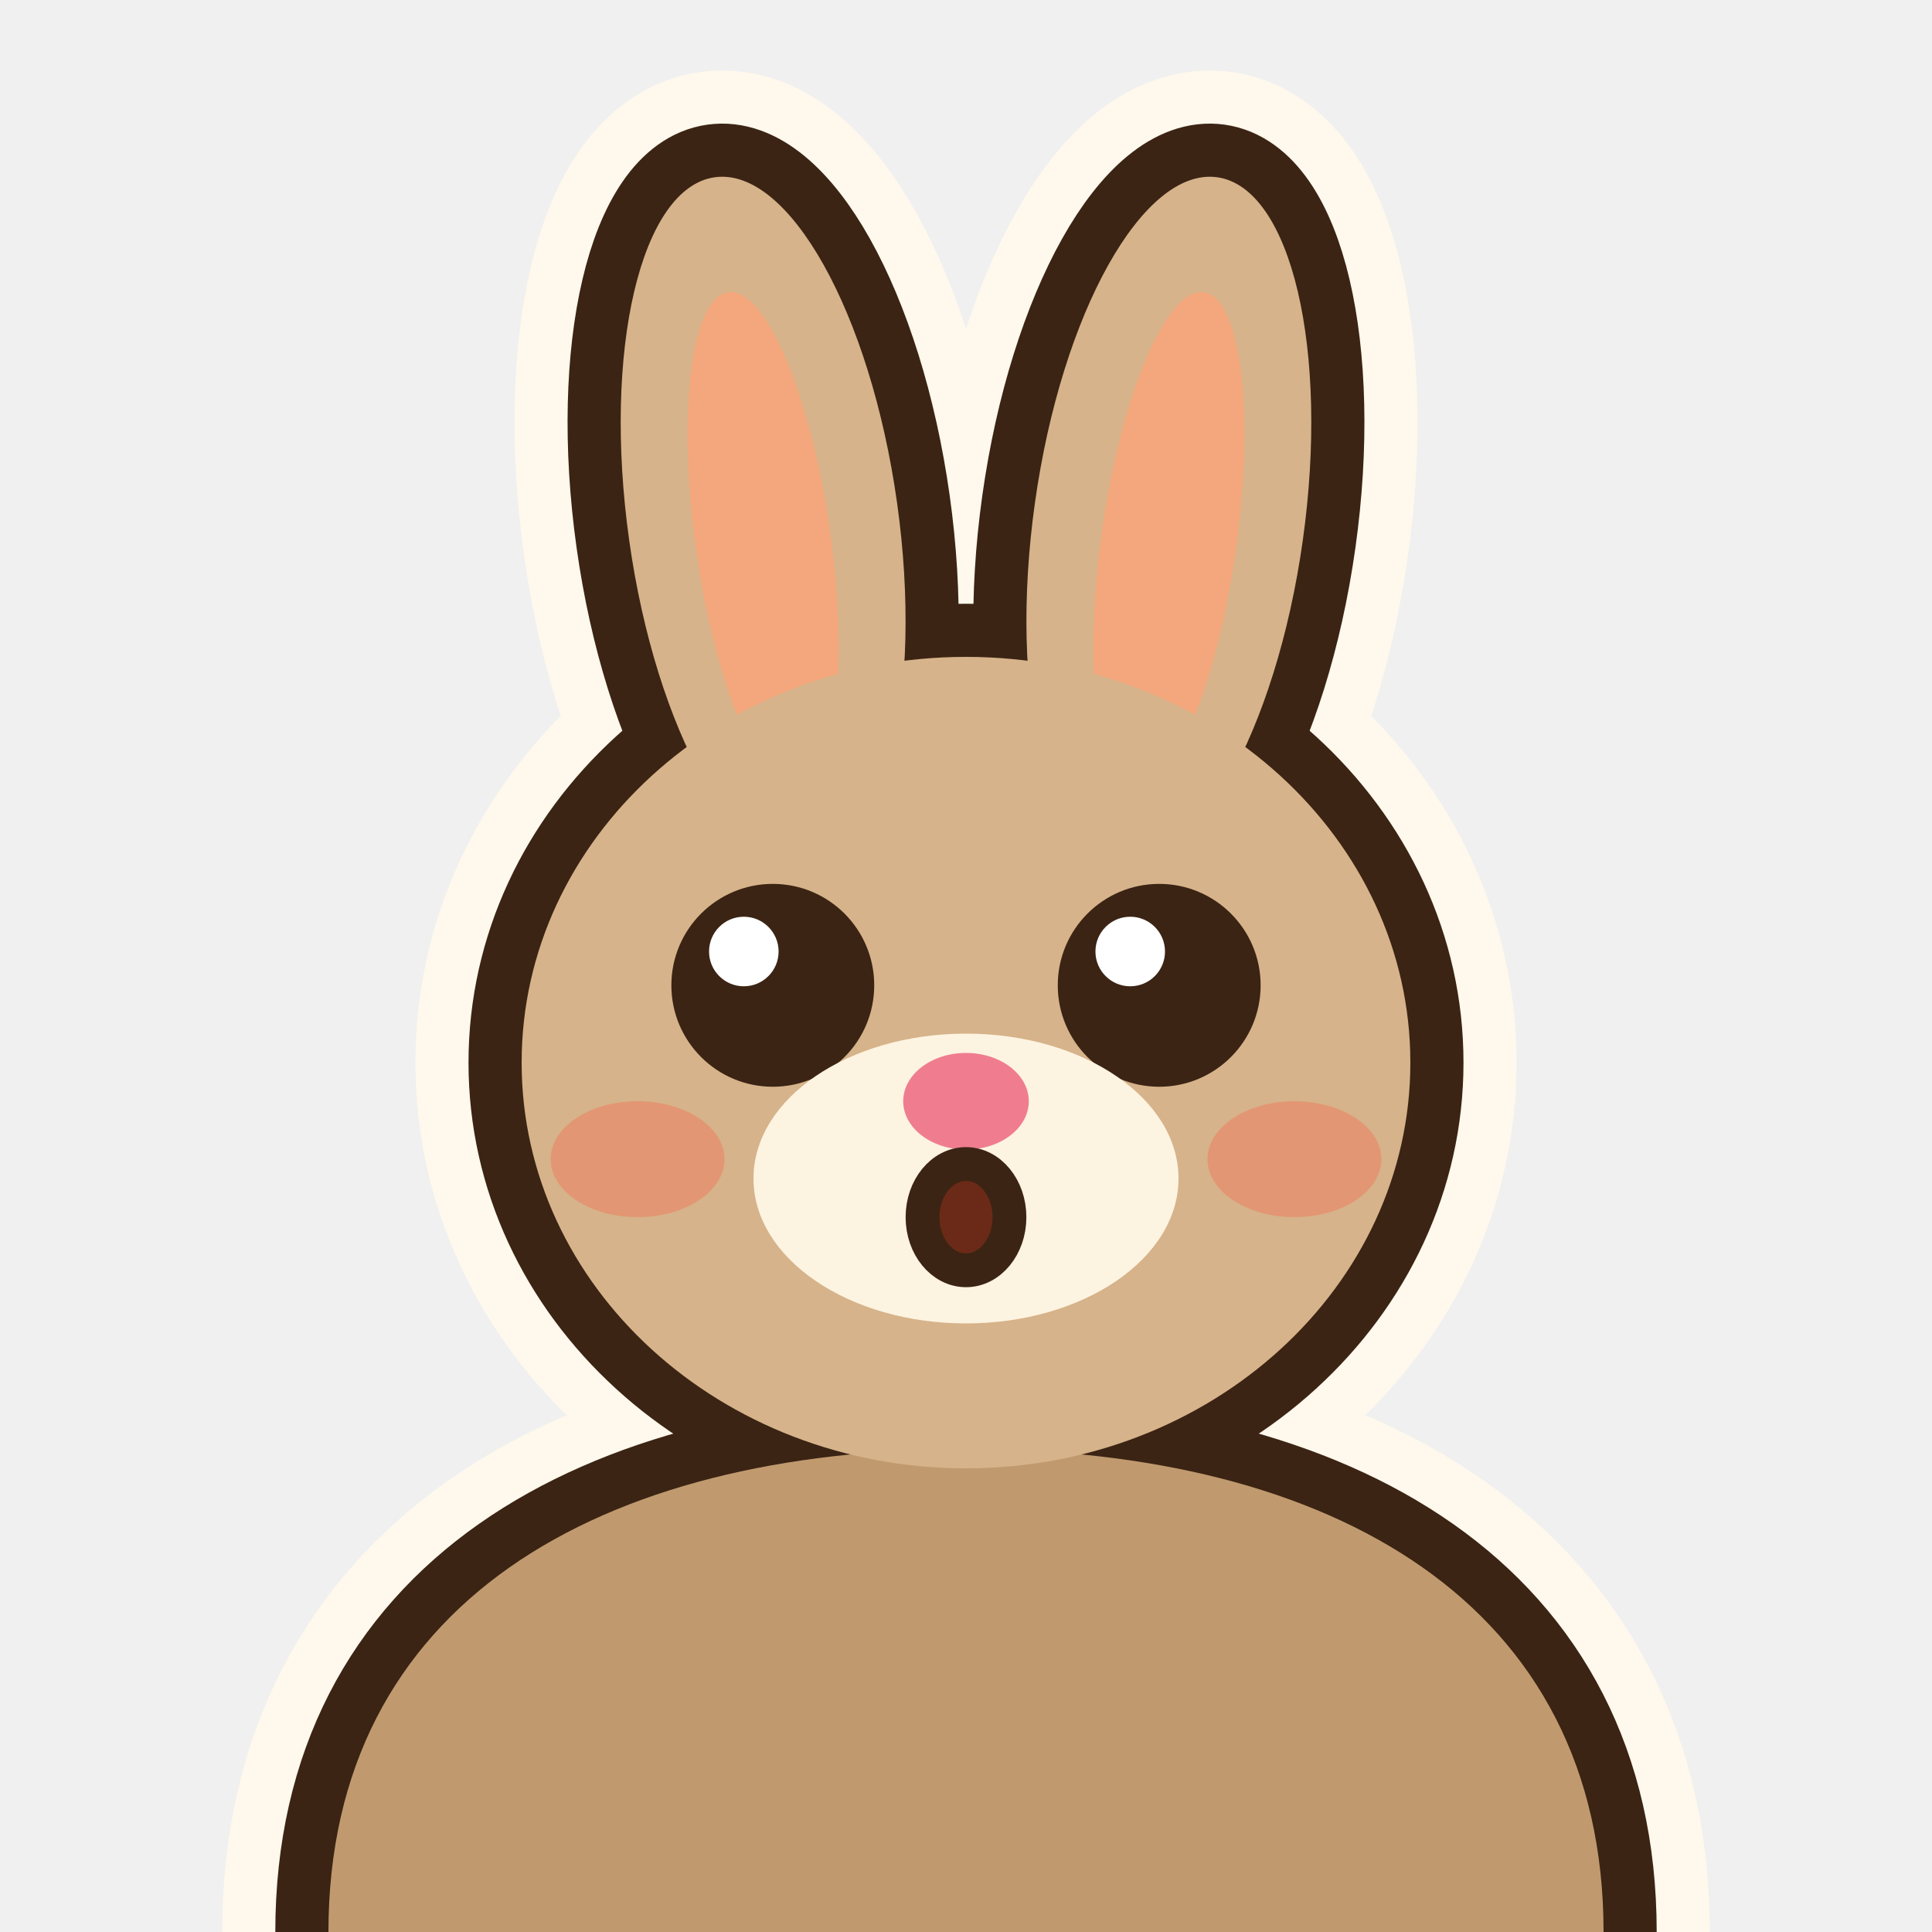
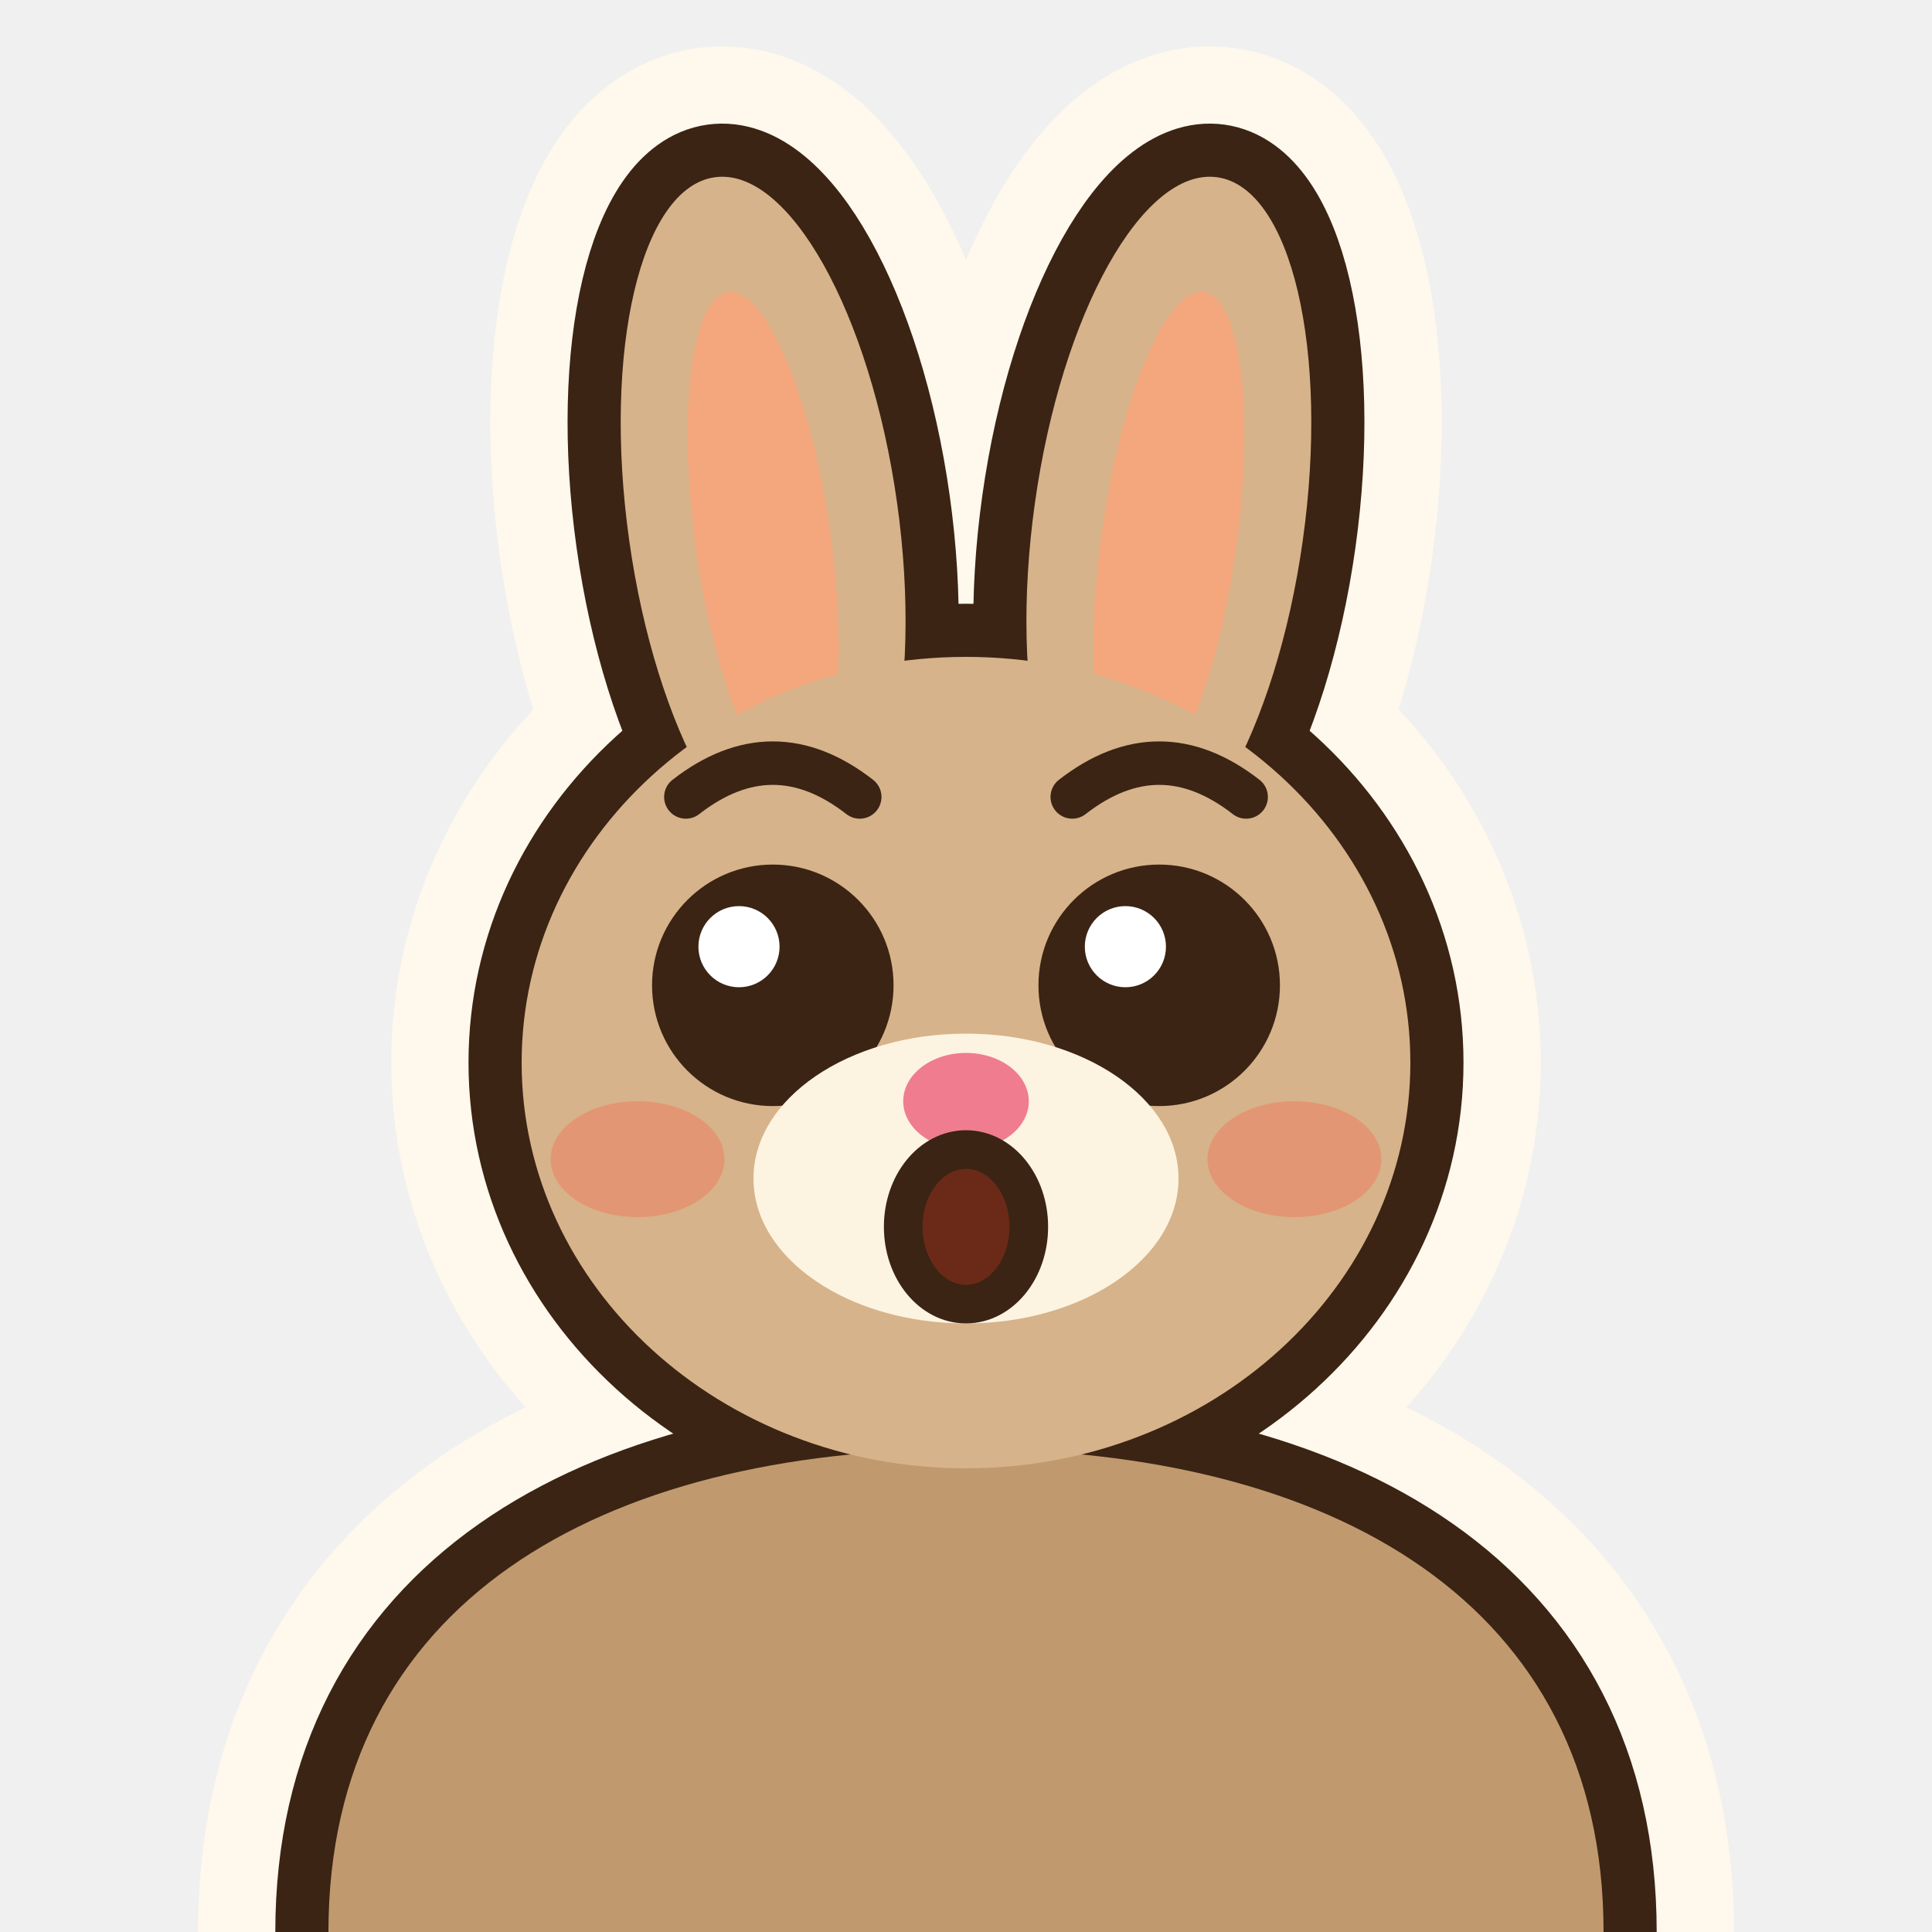
<svg xmlns="http://www.w3.org/2000/svg" viewBox="0 0 200 200">
  <defs>
    <g id="s">
      <path d="M34 200C34 166 62 150 100 150C138 150 166 166 166 200Z" />
      <ellipse cx="79" cy="54" rx="14" ry="36" transform="rotate(-8 79 54)" />
      <ellipse cx="121" cy="54" rx="14" ry="36" transform="rotate(8 121 54)" />
      <ellipse cx="79" cy="56" rx="7" ry="26" transform="rotate(-8 79 56)" />
      <ellipse cx="121" cy="56" rx="7" ry="26" transform="rotate(8 121 56)" />
      <ellipse cx="100" cy="110" rx="46" ry="42" />
    </g>
  </defs>
  <g stroke-linejoin="round" stroke-linecap="round">
-     <use href="#s" fill="#fff8ec" stroke="#fff8ec" stroke-width="22" />
+     <use href="#s" fill="#fff8ec" stroke="#fff8ec" stroke-width="27" />
    <use href="#s" fill="#3b2414" stroke="#3b2414" stroke-width="11" />
    <path d="M34 200C34 166 62 150 100 150C138 150 166 166 166 200Z" fill="#c09a6e" />
    <ellipse cx="79" cy="54" rx="14" ry="36" transform="rotate(-8 79 54)" fill="#d6b38a" />
    <ellipse cx="121" cy="54" rx="14" ry="36" transform="rotate(8 121 54)" fill="#d6b38a" />
    <ellipse cx="79" cy="56" rx="7" ry="26" transform="rotate(-8 79 56)" fill="#f4a77c" />
    <ellipse cx="121" cy="56" rx="7" ry="26" transform="rotate(8 121 56)" fill="#f4a77c" />
    <ellipse cx="100" cy="110" rx="46" ry="42" fill="#d6b38a" />
-     <circle cx="80" cy="102" r="10.5" fill="#3b2414" />
-     <circle cx="77" cy="98.5" r="3.6" fill="#fff" />
-     <circle cx="120" cy="102" r="10.5" fill="#3b2414" />
-     <circle cx="117" cy="98.5" r="3.6" fill="#fff" />
+     <circle cx="80" cy="102" r="12.5" fill="#3b2414" />
+     <circle cx="76.5" cy="98" r="4.2" fill="#fff" />
+     <path d="M71 82.5Q80 75.5 89 82.5" fill="none" stroke="#3b2414" stroke-width="4.5" />
+     <circle cx="120" cy="102" r="12.5" fill="#3b2414" />
+     <circle cx="116.5" cy="98" r="4.2" fill="#fff" />
+     <path d="M111 82.5Q120 75.5 129 82.5" fill="none" stroke="#3b2414" stroke-width="4.5" />
    <ellipse cx="66" cy="120" rx="9" ry="6" fill="#f07a5c" opacity=".5" />
    <ellipse cx="134" cy="120" rx="9" ry="6" fill="#f07a5c" opacity=".5" />
    <ellipse cx="100" cy="122" rx="22" ry="15" fill="#fdf3e1" />
    <ellipse cx="100" cy="114" rx="6.5" ry="5" fill="#ef7d8f" />
-     <ellipse cx="100" cy="126" rx="4.5" ry="5.5" fill="#6b2a17" stroke="#3b2414" stroke-width="3.5" />
+     <ellipse cx="100" cy="127" rx="6.5" ry="8" fill="#6b2a17" stroke="#3b2414" stroke-width="4" />
  </g>
</svg>
